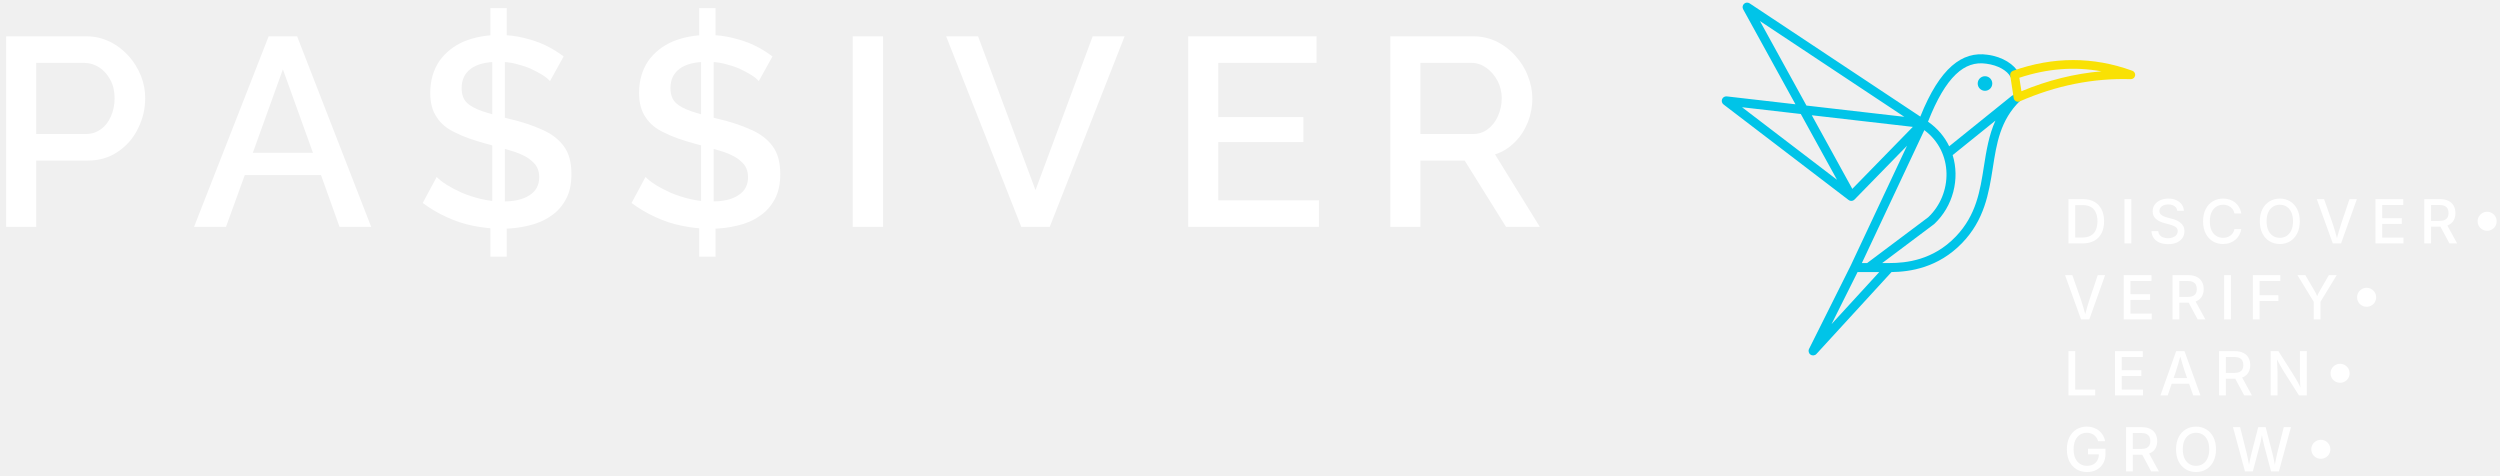
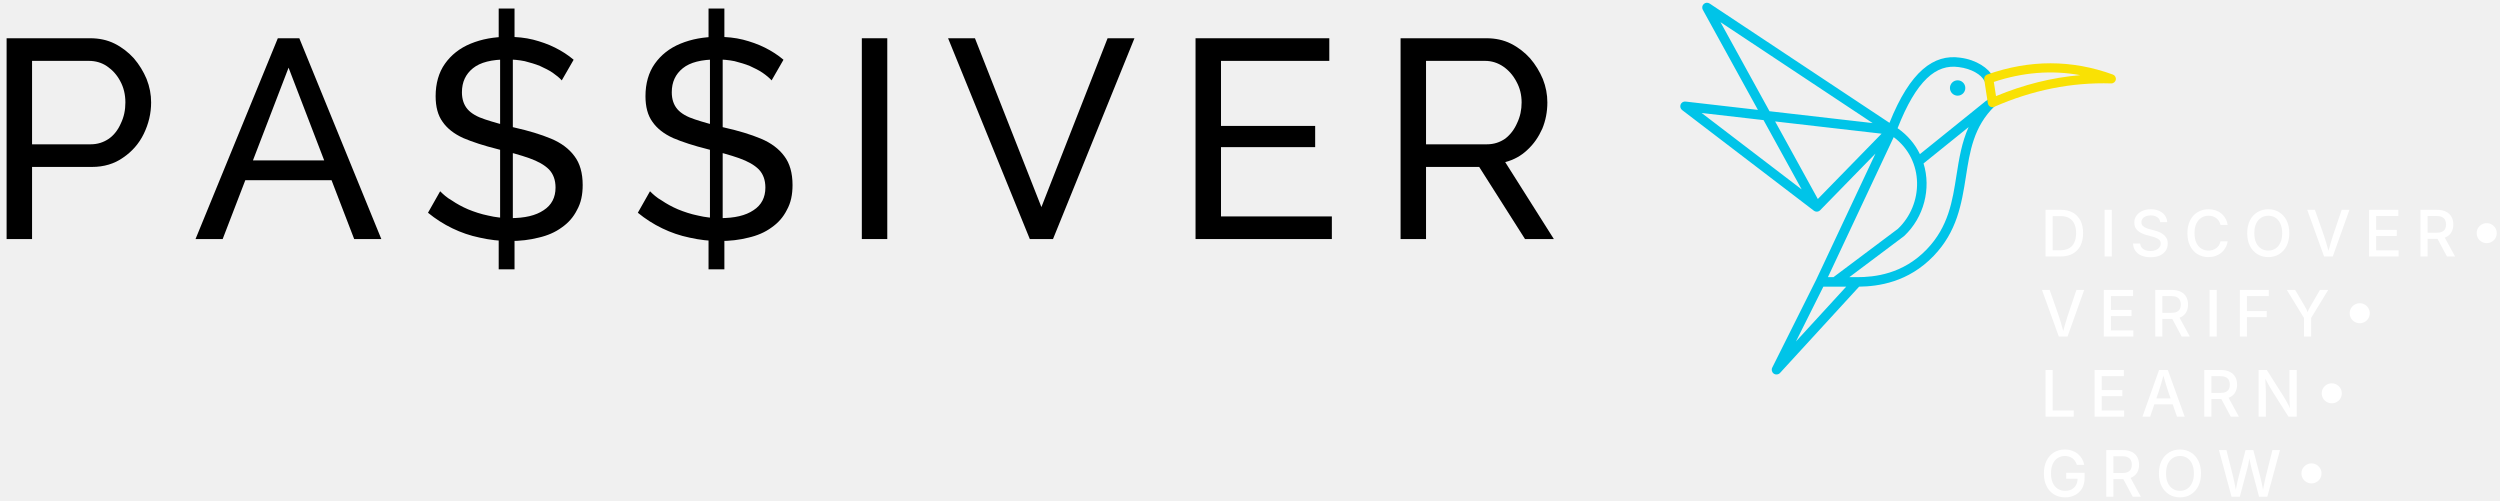
- <svg xmlns="http://www.w3.org/2000/svg" xmlns:ns1="https://www.affinity.studio/" width="100%" height="100%" viewBox="0 0 3947 750" version="1.1" xml:space="preserve" style="fill-rule:evenodd;clip-rule:evenodd;stroke-linejoin:round;stroke-miterlimit:2;">
-   <g transform="matrix(1,0,0,1,-4906,0)">
-     <g id="PA--IVER-BIRD" ns1:id="PA$$IVER-BIRD" transform="matrix(10.67679,0,0,2.352298,-1121.202,51.80888)">
+ <svg xmlns="http://www.w3.org/2000/svg" xmlns:ns1="https://www.affinity.studio/" width="100%" height="100%" viewBox="0 0 3746 750" version="1.1" xml:space="preserve" style="fill-rule:evenodd;clip-rule:evenodd;stroke-linejoin:round;stroke-miterlimit:2;">
+   <g transform="matrix(1,0,0,1,-5106.6,0)">
+     <g id="PA--IVER-BIRD" ns1:id="PA$$IVER-BIRD" transform="matrix(10.13402,0,0,2.352298,-614.2028,51.80888)">
      <rect x="564.514" y="-22.025" width="369.587" height="318.554" style="fill:none;" />
-       <g transform="matrix(0.312215,0,0,1,642.2371,-1.177163)">
+       <g transform="matrix(0.328937,0,0,1,626.6052,-1.177163)">
        <g transform="matrix(2.225105,0,0,3.658358,-725.032,40.75712)">
          <g transform="matrix(0.369587,0,0,0.318554,541.494,-141.6818)">
            <path d="M257,435.8C259.318,435.8 261.2,437.682 261.2,440C261.2,442.318 259.318,444.2 257,444.2C254.682,444.2 252.8,442.318 252.8,440C252.8,437.682 254.682,435.8 257,435.8ZM179.674,544.837L212.089,475.85L181.86,506.816C181.276,507.414 180.454,507.685 179.65,507.576C179.206,507.516 178.783,507.342 178.422,507.066L106.422,452.066C105.492,451.356 105.151,450.112 105.589,449.027C106.026,447.942 107.135,447.283 108.297,447.417L147.839,451.966L117.722,397.254C117.145,396.205 117.358,394.898 118.239,394.087C119.119,393.276 120.44,393.172 121.437,393.833L219.749,459.05C231.12,430.686 244.009,421.386 258.345,423.423C267.398,424.561 274.061,429.309 276.326,433.837C276.967,435.121 276.446,436.684 275.163,437.326C273.879,437.967 272.316,437.446 271.674,436.163C269.94,432.694 264.615,429.447 257.678,428.58L257.632,428.574C251.399,427.683 245.629,429.519 240.175,434.751C234.529,440.167 229.267,449.019 224.181,461.979C229.738,465.844 233.774,470.748 236.384,476.157L272.368,447.143C272.588,446.965 272.829,446.829 273.08,446.734C273.281,446.533 273.484,446.333 273.691,446.133C274.721,445.134 276.369,445.16 277.367,446.191C278.366,447.221 278.34,448.868 277.309,449.867C265.643,461.173 263.671,474.758 261.506,488.559C259.178,503.398 256.676,518.483 243.875,531.802C230.021,546.215 213.69,548.451 203.151,548.592L159.917,595.757C159.04,596.713 157.594,596.877 156.526,596.142C155.458,595.407 155.095,593.997 155.674,592.837L179.646,544.894L179.674,544.837ZM202,543.4C211.527,543.4 227.054,541.798 240.125,528.198C252.074,515.767 254.197,501.602 256.369,487.753C257.792,478.68 259.241,469.736 263.004,461.373L238.632,481.024C238.547,481.092 238.459,481.155 238.369,481.211C242.615,494.952 238.64,510.714 227.778,520.897C227.709,520.962 227.636,521.023 227.56,521.08L197.8,543.4L202,543.4ZM180.588,500.676L215.437,464.977L157.252,458.283L180.588,500.676ZM183.607,548.6L168.628,578.558L196.09,548.6L183.607,548.6ZM210.537,459.179L127.38,404.016L154.176,452.695L210.537,459.179ZM150.915,457.554L117.076,453.661L171.771,495.442L150.915,457.554ZM189.133,543.4L224.329,517.002C238.406,503.685 239.015,479.458 222.06,466.859L186.094,543.4L189.133,543.4Z" style="fill:rgb(0,196,232);" />
          </g>
          <g transform="matrix(0.369587,0,0,0.318554,541.494,-27.63954)">
            <path d="M273.168,74.643C296.405,66.441 319.301,66.449 341.854,74.651C343.008,75.07 343.687,76.265 343.455,77.471C343.224,78.677 342.151,79.536 340.924,79.499C319.289,78.843 297.982,83.112 277.002,92.29C276.291,92.602 275.475,92.565 274.795,92.191C274.115,91.816 273.647,91.147 273.529,90.38L271.529,77.38C271.346,76.192 272.035,75.043 273.168,74.643ZM276.789,78.687L277.982,86.437C293.17,80.128 308.524,76.308 324.048,74.973C308.464,72.154 292.711,73.394 276.789,78.687Z" style="fill:rgb(249,225,4);" />
          </g>
        </g>
        <g transform="matrix(1.89793,0,0,2.689566,279.2228,-280.0744)">
          <g transform="matrix(15.17388,0,0,15.17388,236.6629,157.1243)">
            <path d="M0.317,-0L0.137,-0L0.137,-0.097L0.311,-0.097C0.366,-0.097 0.412,-0.108 0.448,-0.128C0.485,-0.149 0.512,-0.179 0.53,-0.219C0.548,-0.259 0.558,-0.307 0.558,-0.365C0.558,-0.422 0.548,-0.47 0.53,-0.509C0.512,-0.549 0.485,-0.579 0.45,-0.599C0.414,-0.62 0.37,-0.63 0.317,-0.63L0.133,-0.63L0.133,-0.728L0.324,-0.728C0.396,-0.728 0.457,-0.713 0.508,-0.684C0.559,-0.655 0.598,-0.613 0.626,-0.559C0.653,-0.505 0.667,-0.44 0.667,-0.365C0.667,-0.289 0.653,-0.224 0.626,-0.169C0.598,-0.115 0.558,-0.073 0.506,-0.044C0.454,-0.015 0.391,-0 0.317,-0ZM0.192,-0.728L0.192,-0L0.081,-0L0.081,-0.728L0.192,-0.728Z" style="fill:white;fill-rule:nonzero;" />
          </g>
          <g transform="matrix(15.17388,0,0,15.17388,250.6484,157.1243)">
            <rect x="0.081" y="-0.728" width="0.112" height="0.728" style="fill:white;fill-rule:nonzero;" />
          </g>
          <g transform="matrix(15.17388,0,0,15.17388,257.8174,157.1243)">
            <path d="M0.325,0.012C0.27,0.012 0.223,0.003 0.183,-0.014C0.143,-0.031 0.112,-0.056 0.089,-0.088C0.067,-0.12 0.054,-0.158 0.052,-0.202L0.163,-0.202C0.166,-0.176 0.174,-0.154 0.189,-0.137C0.204,-0.119 0.223,-0.106 0.247,-0.098C0.271,-0.089 0.296,-0.085 0.324,-0.085C0.355,-0.085 0.382,-0.09 0.406,-0.1C0.431,-0.11 0.45,-0.123 0.463,-0.141C0.477,-0.159 0.484,-0.179 0.484,-0.202C0.484,-0.224 0.478,-0.241 0.466,-0.255C0.454,-0.268 0.438,-0.279 0.417,-0.288C0.396,-0.297 0.373,-0.305 0.346,-0.312L0.261,-0.335C0.202,-0.351 0.155,-0.375 0.122,-0.406C0.088,-0.438 0.072,-0.478 0.072,-0.528C0.072,-0.57 0.083,-0.607 0.106,-0.638C0.128,-0.669 0.159,-0.694 0.198,-0.711C0.237,-0.729 0.281,-0.737 0.33,-0.737C0.379,-0.737 0.423,-0.729 0.461,-0.711C0.499,-0.694 0.529,-0.67 0.55,-0.64C0.572,-0.609 0.584,-0.575 0.585,-0.536L0.476,-0.536C0.472,-0.569 0.457,-0.595 0.43,-0.613C0.403,-0.632 0.368,-0.641 0.327,-0.641C0.298,-0.641 0.272,-0.636 0.251,-0.627C0.229,-0.618 0.212,-0.605 0.201,-0.589C0.189,-0.573 0.183,-0.555 0.183,-0.534C0.183,-0.511 0.19,-0.493 0.204,-0.478C0.218,-0.464 0.235,-0.453 0.256,-0.445C0.276,-0.436 0.296,-0.43 0.314,-0.425L0.385,-0.406C0.408,-0.4 0.432,-0.393 0.456,-0.383C0.481,-0.373 0.503,-0.36 0.524,-0.344C0.545,-0.328 0.562,-0.309 0.575,-0.285C0.588,-0.262 0.594,-0.234 0.594,-0.201C0.594,-0.16 0.584,-0.123 0.563,-0.091C0.541,-0.059 0.511,-0.034 0.471,-0.015C0.43,0.003 0.382,0.012 0.325,0.012Z" style="fill:white;fill-rule:nonzero;" />
          </g>
          <g transform="matrix(15.17388,0,0,15.17388,270.6545,157.1243)">
            <path d="M0.383,0.01C0.32,0.01 0.264,-0.005 0.214,-0.035C0.165,-0.065 0.126,-0.108 0.098,-0.163C0.069,-0.219 0.055,-0.286 0.055,-0.363C0.055,-0.441 0.069,-0.508 0.098,-0.564C0.126,-0.62 0.165,-0.662 0.215,-0.692C0.264,-0.722 0.32,-0.737 0.383,-0.737C0.421,-0.737 0.457,-0.732 0.491,-0.721C0.525,-0.71 0.555,-0.694 0.581,-0.673C0.608,-0.651 0.63,-0.626 0.647,-0.595C0.665,-0.565 0.677,-0.531 0.683,-0.492L0.571,-0.492C0.566,-0.515 0.558,-0.536 0.547,-0.554C0.535,-0.571 0.521,-0.586 0.504,-0.599C0.488,-0.611 0.469,-0.62 0.449,-0.627C0.428,-0.633 0.407,-0.636 0.384,-0.636C0.342,-0.636 0.305,-0.625 0.272,-0.604C0.239,-0.583 0.213,-0.552 0.194,-0.512C0.175,-0.471 0.166,-0.422 0.166,-0.363C0.166,-0.305 0.175,-0.255 0.194,-0.215C0.213,-0.174 0.239,-0.143 0.272,-0.123C0.305,-0.102 0.342,-0.092 0.384,-0.092C0.406,-0.092 0.428,-0.095 0.448,-0.101C0.469,-0.108 0.488,-0.117 0.504,-0.129C0.521,-0.141 0.535,-0.156 0.547,-0.174C0.558,-0.192 0.566,-0.212 0.571,-0.236L0.683,-0.236C0.678,-0.2 0.666,-0.167 0.649,-0.137C0.632,-0.107 0.611,-0.081 0.584,-0.059C0.558,-0.037 0.528,-0.02 0.494,-0.008C0.46,0.004 0.423,0.01 0.383,0.01Z" style="fill:white;fill-rule:nonzero;" />
          </g>
          <g transform="matrix(15.17388,0,0,15.17388,284.8177,157.1243)">
            <path d="M0.384,0.01C0.321,0.01 0.265,-0.005 0.215,-0.035C0.166,-0.065 0.126,-0.108 0.098,-0.163C0.069,-0.219 0.055,-0.286 0.055,-0.363C0.055,-0.441 0.069,-0.508 0.098,-0.564C0.126,-0.62 0.166,-0.662 0.215,-0.692C0.265,-0.722 0.321,-0.737 0.384,-0.737C0.447,-0.737 0.503,-0.722 0.552,-0.692C0.601,-0.662 0.64,-0.62 0.669,-0.564C0.697,-0.508 0.712,-0.441 0.712,-0.363C0.712,-0.286 0.697,-0.219 0.669,-0.163C0.64,-0.108 0.601,-0.065 0.552,-0.035C0.503,-0.005 0.447,0.01 0.384,0.01ZM0.384,-0.092C0.425,-0.092 0.462,-0.102 0.495,-0.123C0.528,-0.144 0.553,-0.174 0.572,-0.215C0.591,-0.255 0.601,-0.305 0.601,-0.363C0.601,-0.422 0.591,-0.472 0.572,-0.513C0.553,-0.553 0.528,-0.584 0.495,-0.605C0.462,-0.626 0.425,-0.636 0.384,-0.636C0.342,-0.636 0.305,-0.625 0.272,-0.604C0.239,-0.584 0.213,-0.553 0.194,-0.512C0.175,-0.472 0.166,-0.422 0.166,-0.363C0.166,-0.305 0.175,-0.255 0.194,-0.215C0.213,-0.175 0.239,-0.144 0.272,-0.123C0.305,-0.102 0.342,-0.092 0.384,-0.092Z" style="fill:white;fill-rule:nonzero;" />
          </g>
          <g transform="matrix(15.17388,0,0,15.17388,299.4848,157.1243)">
            <path d="M0.288,-0L0.025,-0.728L0.145,-0.728L0.287,-0.323C0.297,-0.291 0.309,-0.253 0.323,-0.208C0.336,-0.163 0.351,-0.109 0.368,-0.048L0.346,-0.048C0.363,-0.111 0.378,-0.164 0.391,-0.209C0.404,-0.254 0.416,-0.291 0.426,-0.323L0.563,-0.728L0.684,-0.728L0.424,-0L0.288,-0Z" style="fill:white;fill-rule:nonzero;" />
          </g>
          <g transform="matrix(15.17388,0,0,15.17388,313.2777,157.1243)">
            <path d="M0.081,-0L0.081,-0.728L0.538,-0.728L0.538,-0.632L0.192,-0.632L0.192,-0.415L0.514,-0.415L0.514,-0.32L0.192,-0.32L0.192,-0.096L0.542,-0.096L0.542,-0L0.081,-0Z" style="fill:white;fill-rule:nonzero;" />
          </g>
          <g transform="matrix(15.17388,0,0,15.17388,325.4627,157.1243)">
            <path d="M0.081,-0L0.081,-0.728L0.341,-0.728C0.397,-0.728 0.444,-0.718 0.481,-0.698C0.519,-0.679 0.547,-0.652 0.565,-0.618C0.584,-0.583 0.593,-0.544 0.593,-0.499C0.593,-0.454 0.584,-0.415 0.565,-0.381C0.546,-0.347 0.518,-0.321 0.481,-0.303C0.444,-0.284 0.397,-0.275 0.34,-0.275L0.144,-0.275L0.144,-0.37L0.329,-0.37C0.365,-0.37 0.394,-0.375 0.416,-0.385C0.438,-0.396 0.454,-0.41 0.465,-0.43C0.475,-0.449 0.48,-0.472 0.48,-0.499C0.48,-0.526 0.475,-0.55 0.465,-0.57C0.454,-0.59 0.438,-0.605 0.416,-0.616C0.394,-0.627 0.365,-0.632 0.329,-0.632L0.192,-0.632L0.192,-0L0.081,-0ZM0.494,-0L0.318,-0.329L0.441,-0.329L0.621,-0L0.494,-0Z" style="fill:white;fill-rule:nonzero;" />
          </g>
          <g transform="matrix(15.17388,0,0,15.17388,338.3294,157.1243)">
            <path d="M0.266,-0.208C0.238,-0.208 0.212,-0.215 0.188,-0.229C0.164,-0.243 0.145,-0.261 0.131,-0.285C0.117,-0.309 0.11,-0.335 0.11,-0.364C0.11,-0.393 0.117,-0.419 0.131,-0.443C0.145,-0.466 0.164,-0.485 0.188,-0.499C0.212,-0.513 0.238,-0.52 0.266,-0.52C0.295,-0.52 0.322,-0.513 0.345,-0.499C0.369,-0.485 0.388,-0.466 0.402,-0.443C0.416,-0.419 0.423,-0.393 0.423,-0.364C0.423,-0.335 0.416,-0.309 0.402,-0.285C0.388,-0.261 0.369,-0.243 0.345,-0.229C0.322,-0.215 0.295,-0.208 0.266,-0.208Z" style="fill:white;fill-rule:nonzero;" />
          </g>
          <g transform="matrix(15.17388,0,0,15.17388,338.3294,157.1243)">
                    </g>
          <g transform="matrix(15.17388,0,0,15.17388,349.4549,157.1243)">
                    </g>
          <g transform="matrix(15.17388,0,0,15.17388,356.5351,157.1243)">
                    </g>
          <g transform="matrix(15.17388,0,0,15.17388,236.6629,176.0916)">
            <path d="M0.288,-0L0.025,-0.728L0.145,-0.728L0.287,-0.323C0.297,-0.291 0.309,-0.253 0.323,-0.208C0.336,-0.163 0.351,-0.109 0.368,-0.048L0.346,-0.048C0.363,-0.111 0.378,-0.164 0.391,-0.209C0.404,-0.254 0.416,-0.291 0.426,-0.323L0.563,-0.728L0.684,-0.728L0.424,-0L0.288,-0Z" style="fill:white;fill-rule:nonzero;" />
          </g>
          <g transform="matrix(15.17388,0,0,15.17388,250.4557,176.0916)">
            <path d="M0.081,-0L0.081,-0.728L0.538,-0.728L0.538,-0.632L0.192,-0.632L0.192,-0.415L0.514,-0.415L0.514,-0.32L0.192,-0.32L0.192,-0.096L0.542,-0.096L0.542,-0L0.081,-0Z" style="fill:white;fill-rule:nonzero;" />
          </g>
          <g transform="matrix(15.17388,0,0,15.17388,262.6408,176.0916)">
            <path d="M0.081,-0L0.081,-0.728L0.341,-0.728C0.397,-0.728 0.444,-0.718 0.481,-0.698C0.519,-0.679 0.547,-0.652 0.565,-0.618C0.584,-0.583 0.593,-0.544 0.593,-0.499C0.593,-0.454 0.584,-0.415 0.565,-0.381C0.546,-0.347 0.518,-0.321 0.481,-0.303C0.444,-0.284 0.397,-0.275 0.34,-0.275L0.144,-0.275L0.144,-0.37L0.329,-0.37C0.365,-0.37 0.394,-0.375 0.416,-0.385C0.438,-0.396 0.454,-0.41 0.465,-0.43C0.475,-0.449 0.48,-0.472 0.48,-0.499C0.48,-0.526 0.475,-0.55 0.465,-0.57C0.454,-0.59 0.438,-0.605 0.416,-0.616C0.394,-0.627 0.365,-0.632 0.329,-0.632L0.192,-0.632L0.192,-0L0.081,-0ZM0.494,-0L0.318,-0.329L0.441,-0.329L0.621,-0L0.494,-0Z" style="fill:white;fill-rule:nonzero;" />
          </g>
          <g transform="matrix(15.17388,0,0,15.17388,275.5074,176.0916)">
            <rect x="0.081" y="-0.728" width="0.112" height="0.728" style="fill:white;fill-rule:nonzero;" />
          </g>
          <g transform="matrix(15.17388,0,0,15.17388,282.6765,176.0916)">
            <path d="M0.081,-0L0.081,-0.728L0.533,-0.728L0.533,-0.632L0.192,-0.632L0.192,-0.398L0.501,-0.398L0.501,-0.303L0.192,-0.303L0.192,-0L0.081,-0Z" style="fill:white;fill-rule:nonzero;" />
          </g>
          <g transform="matrix(15.17388,0,0,15.17388,294.6541,176.0916)">
            <path d="M0.293,-0L0.293,-0.29L0.025,-0.728L0.155,-0.728L0.292,-0.495C0.307,-0.47 0.32,-0.446 0.332,-0.423C0.343,-0.399 0.355,-0.37 0.368,-0.335L0.332,-0.335C0.344,-0.371 0.356,-0.4 0.368,-0.424C0.38,-0.447 0.392,-0.471 0.407,-0.495L0.542,-0.728L0.671,-0.728L0.404,-0.29L0.404,-0L0.293,-0Z" style="fill:white;fill-rule:nonzero;" />
          </g>
          <g transform="matrix(15.17388,0,0,15.17388,308.2543,176.0916)">
            <path d="M0.266,-0.208C0.238,-0.208 0.212,-0.215 0.188,-0.229C0.164,-0.243 0.145,-0.261 0.131,-0.285C0.117,-0.309 0.11,-0.335 0.11,-0.364C0.11,-0.393 0.117,-0.419 0.131,-0.443C0.145,-0.466 0.164,-0.485 0.188,-0.499C0.212,-0.513 0.238,-0.52 0.266,-0.52C0.295,-0.52 0.322,-0.513 0.345,-0.499C0.369,-0.485 0.388,-0.466 0.402,-0.443C0.416,-0.419 0.423,-0.393 0.423,-0.364C0.423,-0.335 0.416,-0.309 0.402,-0.285C0.388,-0.261 0.369,-0.243 0.345,-0.229C0.322,-0.215 0.295,-0.208 0.266,-0.208Z" style="fill:white;fill-rule:nonzero;" />
          </g>
          <g transform="matrix(15.17388,0,0,15.17388,308.2543,176.0916)">
                    </g>
          <g transform="matrix(15.17388,0,0,15.17388,319.3798,176.0916)">
                    </g>
          <g transform="matrix(15.17388,0,0,15.17388,326.46,176.0916)">
                    </g>
          <g transform="matrix(15.17388,0,0,15.17388,236.6629,195.059)">
            <path d="M0.081,-0L0.081,-0.728L0.192,-0.728L0.192,-0.096L0.521,-0.096L0.521,-0L0.081,-0Z" style="fill:white;fill-rule:nonzero;" />
          </g>
          <g transform="matrix(15.17388,0,0,15.17388,248.2774,195.059)">
            <path d="M0.081,-0L0.081,-0.728L0.538,-0.728L0.538,-0.632L0.192,-0.632L0.192,-0.415L0.514,-0.415L0.514,-0.32L0.192,-0.32L0.192,-0.096L0.542,-0.096L0.542,-0L0.081,-0Z" style="fill:white;fill-rule:nonzero;" />
          </g>
          <g transform="matrix(15.17388,0,0,15.17388,260.4625,195.059)">
            <path d="M0.025,-0L0.284,-0.728L0.421,-0.728L0.684,-0L0.564,-0L0.422,-0.405C0.411,-0.438 0.399,-0.476 0.386,-0.521C0.373,-0.566 0.357,-0.619 0.34,-0.681L0.363,-0.681C0.346,-0.618 0.331,-0.564 0.318,-0.519C0.305,-0.474 0.293,-0.436 0.283,-0.405L0.145,-0L0.025,-0ZM0.165,-0.192L0.165,-0.285L0.544,-0.285L0.544,-0.192L0.165,-0.192Z" style="fill:white;fill-rule:nonzero;" />
          </g>
          <g transform="matrix(15.17388,0,0,15.17388,274.2553,195.059)">
            <path d="M0.081,-0L0.081,-0.728L0.341,-0.728C0.397,-0.728 0.444,-0.718 0.481,-0.698C0.519,-0.679 0.547,-0.652 0.565,-0.618C0.584,-0.583 0.593,-0.544 0.593,-0.499C0.593,-0.454 0.584,-0.415 0.565,-0.381C0.546,-0.347 0.518,-0.321 0.481,-0.303C0.444,-0.284 0.397,-0.275 0.34,-0.275L0.144,-0.275L0.144,-0.37L0.329,-0.37C0.365,-0.37 0.394,-0.375 0.416,-0.385C0.438,-0.396 0.454,-0.41 0.465,-0.43C0.475,-0.449 0.48,-0.472 0.48,-0.499C0.48,-0.526 0.475,-0.55 0.465,-0.57C0.454,-0.59 0.438,-0.605 0.416,-0.616C0.394,-0.627 0.365,-0.632 0.329,-0.632L0.192,-0.632L0.192,-0L0.081,-0ZM0.494,-0L0.318,-0.329L0.441,-0.329L0.621,-0L0.494,-0Z" style="fill:white;fill-rule:nonzero;" />
          </g>
          <g transform="matrix(15.17388,0,0,15.17388,287.122,195.059)">
            <path d="M0.081,-0L0.081,-0.728L0.209,-0.728L0.483,-0.295C0.492,-0.28 0.502,-0.263 0.513,-0.243C0.525,-0.223 0.537,-0.201 0.55,-0.176C0.562,-0.151 0.575,-0.124 0.587,-0.095L0.574,-0.095C0.571,-0.122 0.569,-0.15 0.567,-0.177C0.566,-0.204 0.565,-0.23 0.564,-0.253C0.563,-0.277 0.563,-0.297 0.563,-0.314L0.563,-0.728L0.676,-0.728L0.676,-0L0.547,-0L0.301,-0.387C0.288,-0.409 0.275,-0.43 0.263,-0.451C0.25,-0.473 0.237,-0.497 0.221,-0.525C0.206,-0.554 0.188,-0.588 0.166,-0.628L0.184,-0.628C0.185,-0.593 0.187,-0.559 0.188,-0.528C0.19,-0.497 0.191,-0.469 0.192,-0.445C0.193,-0.421 0.194,-0.402 0.194,-0.388L0.194,-0L0.081,-0Z" style="fill:white;fill-rule:nonzero;" />
          </g>
          <g transform="matrix(15.17388,0,0,15.17388,301.6335,195.059)">
            <path d="M0.266,-0.208C0.238,-0.208 0.212,-0.215 0.188,-0.229C0.164,-0.243 0.145,-0.261 0.131,-0.285C0.117,-0.309 0.11,-0.335 0.11,-0.364C0.11,-0.393 0.117,-0.419 0.131,-0.443C0.145,-0.466 0.164,-0.485 0.188,-0.499C0.212,-0.513 0.238,-0.52 0.266,-0.52C0.295,-0.52 0.322,-0.513 0.345,-0.499C0.369,-0.485 0.388,-0.466 0.402,-0.443C0.416,-0.419 0.423,-0.393 0.423,-0.364C0.423,-0.335 0.416,-0.309 0.402,-0.285C0.388,-0.261 0.369,-0.243 0.345,-0.229C0.322,-0.215 0.295,-0.208 0.266,-0.208Z" style="fill:white;fill-rule:nonzero;" />
          </g>
          <g transform="matrix(15.17388,0,0,15.17388,301.6335,195.059)">
                    </g>
          <g transform="matrix(15.17388,0,0,15.17388,312.759,195.059)">
                    </g>
          <g transform="matrix(15.17388,0,0,15.17388,319.8392,195.059)">
                    </g>
          <g transform="matrix(15.17388,0,0,15.17388,236.6629,214.0263)">
            <path d="M0.386,0.01C0.32,0.01 0.263,-0.005 0.213,-0.036C0.163,-0.066 0.125,-0.109 0.097,-0.165C0.069,-0.22 0.055,-0.287 0.055,-0.363C0.055,-0.441 0.069,-0.508 0.097,-0.563C0.125,-0.619 0.164,-0.662 0.213,-0.692C0.263,-0.722 0.318,-0.737 0.381,-0.737C0.42,-0.737 0.457,-0.732 0.491,-0.72C0.525,-0.708 0.556,-0.692 0.582,-0.671C0.609,-0.649 0.631,-0.624 0.649,-0.594C0.666,-0.565 0.678,-0.533 0.684,-0.497L0.569,-0.497C0.563,-0.519 0.554,-0.538 0.542,-0.555C0.531,-0.572 0.517,-0.586 0.502,-0.599C0.486,-0.611 0.468,-0.62 0.448,-0.626C0.428,-0.633 0.406,-0.636 0.382,-0.636C0.341,-0.636 0.305,-0.625 0.272,-0.605C0.239,-0.584 0.213,-0.553 0.194,-0.513C0.175,-0.472 0.166,-0.422 0.166,-0.364C0.166,-0.305 0.175,-0.256 0.194,-0.215C0.213,-0.175 0.239,-0.144 0.273,-0.123C0.306,-0.102 0.344,-0.092 0.387,-0.092C0.426,-0.092 0.46,-0.1 0.489,-0.115C0.518,-0.131 0.541,-0.154 0.557,-0.183C0.573,-0.212 0.581,-0.247 0.581,-0.286L0.61,-0.281L0.403,-0.281L0.403,-0.373L0.69,-0.373L0.69,-0.29C0.69,-0.228 0.677,-0.175 0.651,-0.13C0.624,-0.086 0.589,-0.051 0.543,-0.027C0.497,-0.002 0.445,0.01 0.386,0.01Z" style="fill:white;fill-rule:nonzero;" />
          </g>
          <g transform="matrix(15.17388,0,0,15.17388,251.041,214.0263)">
            <path d="M0.081,-0L0.081,-0.728L0.341,-0.728C0.397,-0.728 0.444,-0.718 0.481,-0.698C0.519,-0.679 0.547,-0.652 0.565,-0.618C0.584,-0.583 0.593,-0.544 0.593,-0.499C0.593,-0.454 0.584,-0.415 0.565,-0.381C0.546,-0.347 0.518,-0.321 0.481,-0.303C0.444,-0.284 0.397,-0.275 0.34,-0.275L0.144,-0.275L0.144,-0.37L0.329,-0.37C0.365,-0.37 0.394,-0.375 0.416,-0.385C0.438,-0.396 0.454,-0.41 0.465,-0.43C0.475,-0.449 0.48,-0.472 0.48,-0.499C0.48,-0.526 0.475,-0.55 0.465,-0.57C0.454,-0.59 0.438,-0.605 0.416,-0.616C0.394,-0.627 0.365,-0.632 0.329,-0.632L0.192,-0.632L0.192,-0L0.081,-0ZM0.494,-0L0.318,-0.329L0.441,-0.329L0.621,-0L0.494,-0Z" style="fill:white;fill-rule:nonzero;" />
          </g>
          <g transform="matrix(15.17388,0,0,15.17388,263.9077,214.0263)">
            <path d="M0.384,0.01C0.321,0.01 0.265,-0.005 0.215,-0.035C0.166,-0.065 0.126,-0.108 0.098,-0.163C0.069,-0.219 0.055,-0.286 0.055,-0.363C0.055,-0.441 0.069,-0.508 0.098,-0.564C0.126,-0.62 0.166,-0.662 0.215,-0.692C0.265,-0.722 0.321,-0.737 0.384,-0.737C0.447,-0.737 0.503,-0.722 0.552,-0.692C0.601,-0.662 0.64,-0.62 0.669,-0.564C0.697,-0.508 0.712,-0.441 0.712,-0.363C0.712,-0.286 0.697,-0.219 0.669,-0.163C0.64,-0.108 0.601,-0.065 0.552,-0.035C0.503,-0.005 0.447,0.01 0.384,0.01ZM0.384,-0.092C0.425,-0.092 0.462,-0.102 0.495,-0.123C0.528,-0.144 0.553,-0.174 0.572,-0.215C0.591,-0.255 0.601,-0.305 0.601,-0.363C0.601,-0.422 0.591,-0.472 0.572,-0.513C0.553,-0.553 0.528,-0.584 0.495,-0.605C0.462,-0.626 0.425,-0.636 0.384,-0.636C0.342,-0.636 0.305,-0.625 0.272,-0.604C0.239,-0.584 0.213,-0.553 0.194,-0.512C0.175,-0.472 0.166,-0.422 0.166,-0.363C0.166,-0.305 0.175,-0.255 0.194,-0.215C0.213,-0.175 0.239,-0.144 0.272,-0.123C0.305,-0.102 0.342,-0.092 0.384,-0.092Z" style="fill:white;fill-rule:nonzero;" />
          </g>
          <g transform="matrix(15.17388,0,0,15.17388,278.5748,214.0263)">
            <path d="M0.222,-0L0.025,-0.728L0.142,-0.728L0.247,-0.311C0.254,-0.285 0.26,-0.258 0.265,-0.23C0.271,-0.203 0.276,-0.175 0.282,-0.146C0.287,-0.118 0.292,-0.09 0.297,-0.062L0.28,-0.062C0.286,-0.09 0.291,-0.118 0.296,-0.146C0.302,-0.175 0.307,-0.203 0.313,-0.23C0.319,-0.258 0.326,-0.285 0.332,-0.311L0.44,-0.728L0.562,-0.728L0.67,-0.311C0.676,-0.285 0.683,-0.258 0.689,-0.23C0.695,-0.203 0.7,-0.175 0.706,-0.146C0.712,-0.118 0.717,-0.09 0.722,-0.062L0.705,-0.062C0.71,-0.09 0.715,-0.118 0.72,-0.146C0.726,-0.175 0.731,-0.203 0.737,-0.23C0.743,-0.258 0.749,-0.285 0.755,-0.311L0.86,-0.728L0.978,-0.728L0.78,-0L0.651,-0L0.536,-0.431C0.527,-0.465 0.519,-0.502 0.511,-0.541C0.504,-0.581 0.496,-0.625 0.488,-0.672L0.514,-0.672C0.506,-0.627 0.498,-0.585 0.491,-0.546C0.485,-0.507 0.476,-0.469 0.466,-0.431L0.351,-0L0.222,-0Z" style="fill:white;fill-rule:nonzero;" />
          </g>
          <g transform="matrix(15.17388,0,0,15.17388,296.8279,214.0263)">
            <path d="M0.266,-0.208C0.238,-0.208 0.212,-0.215 0.188,-0.229C0.164,-0.243 0.145,-0.261 0.131,-0.285C0.117,-0.309 0.11,-0.335 0.11,-0.364C0.11,-0.393 0.117,-0.419 0.131,-0.443C0.145,-0.466 0.164,-0.485 0.188,-0.499C0.212,-0.513 0.238,-0.52 0.266,-0.52C0.295,-0.52 0.322,-0.513 0.345,-0.499C0.369,-0.485 0.388,-0.466 0.402,-0.443C0.416,-0.419 0.423,-0.393 0.423,-0.364C0.423,-0.335 0.416,-0.309 0.402,-0.285C0.388,-0.261 0.369,-0.243 0.345,-0.229C0.322,-0.215 0.295,-0.208 0.266,-0.208Z" style="fill:white;fill-rule:nonzero;" />
          </g>
          <g transform="matrix(15.17388,0,0,15.17388,296.8279,214.0263)">
                    </g>
        </g>
      </g>
-       <g transform="matrix(0.413439,0,0,1.876549,-459.6317,1490.514)">
+       <g transform="matrix(0.435582,0,0,1.876549,-514.6751,1490.514)">
        <g transform="matrix(96,0,0,96,2471.663,-724.8757)">
-           <path d="M0.08,-0L0.08,-0.71L0.378,-0.71C0.41,-0.71 0.439,-0.703 0.466,-0.69C0.493,-0.677 0.516,-0.659 0.536,-0.637C0.556,-0.615 0.571,-0.59 0.582,-0.563C0.593,-0.536 0.598,-0.508 0.598,-0.479C0.598,-0.44 0.589,-0.402 0.571,-0.366C0.554,-0.331 0.529,-0.302 0.496,-0.28C0.464,-0.258 0.427,-0.247 0.384,-0.247L0.192,-0.247L0.192,-0L0.08,-0ZM0.192,-0.346L0.377,-0.346C0.398,-0.346 0.417,-0.352 0.433,-0.364C0.449,-0.375 0.461,-0.391 0.47,-0.411C0.479,-0.431 0.484,-0.454 0.484,-0.479C0.484,-0.505 0.479,-0.528 0.468,-0.548C0.457,-0.568 0.444,-0.583 0.427,-0.594C0.41,-0.605 0.391,-0.611 0.371,-0.611L0.192,-0.611L0.192,-0.346Z" style="fill:white;fill-rule:nonzero;" />
+           <path d="M0.085,-0L0.085,-0.71L0.381,-0.71C0.412,-0.71 0.441,-0.704 0.467,-0.691C0.493,-0.678 0.516,-0.66 0.535,-0.639C0.554,-0.617 0.569,-0.592 0.58,-0.566C0.591,-0.538 0.596,-0.511 0.596,-0.483C0.596,-0.444 0.587,-0.407 0.57,-0.372C0.553,-0.337 0.528,-0.309 0.497,-0.288C0.466,-0.266 0.429,-0.255 0.387,-0.255L0.175,-0.255L0.175,-0L0.085,-0ZM0.175,-0.335L0.382,-0.335C0.407,-0.335 0.428,-0.342 0.447,-0.355C0.465,-0.368 0.479,-0.386 0.489,-0.409C0.5,-0.432 0.505,-0.456 0.505,-0.483C0.505,-0.511 0.499,-0.536 0.487,-0.558C0.475,-0.581 0.459,-0.598 0.44,-0.611C0.421,-0.624 0.399,-0.63 0.376,-0.63L0.175,-0.63L0.175,-0.335Z" style="fill-rule:nonzero;" />
        </g>
-         <g transform="matrix(96,0,0,96,2545.871,-724.8757)">
-           <path d="M0.285,-0.71L0.391,-0.71L0.667,-0L0.549,-0L0.48,-0.193L0.196,-0.193L0.126,-0L0.007,-0L0.285,-0.71ZM0.45,-0.276L0.338,-0.587L0.226,-0.276L0.45,-0.276Z" style="fill:white;fill-rule:nonzero;" />
+         <g transform="matrix(96,0,0,96,2542.991,-724.8757)">
+           <path d="M0.301,-0.71L0.377,-0.71L0.667,-0L0.571,-0L0.491,-0.208L0.186,-0.208L0.106,-0L0.01,-0L0.301,-0.71ZM0.465,-0.278L0.339,-0.606L0.213,-0.278L0.465,-0.278Z" style="fill-rule:nonzero;" />
        </g>
-         <g transform="matrix(96,0,0,96,2625.071,-724.8757)">
-           <path d="M0.286,-0.052L0.347,-0.051L0.347,0.111L0.286,0.111L0.286,-0.052ZM0.293,-0.065L0.293,-0.644L0.34,-0.652L0.34,-0.063L0.293,-0.065ZM0.286,-0.815L0.347,-0.815L0.347,-0.661L0.286,-0.653L0.286,-0.815ZM0.508,-0.543C0.502,-0.55 0.493,-0.558 0.48,-0.566C0.467,-0.574 0.452,-0.582 0.435,-0.59C0.418,-0.597 0.399,-0.603 0.379,-0.608C0.359,-0.613 0.338,-0.615 0.317,-0.615C0.27,-0.615 0.235,-0.606 0.213,-0.589C0.19,-0.572 0.179,-0.548 0.179,-0.517C0.179,-0.494 0.185,-0.476 0.198,-0.463C0.211,-0.45 0.23,-0.44 0.256,-0.431C0.282,-0.422 0.315,-0.413 0.354,-0.403C0.402,-0.392 0.444,-0.378 0.479,-0.362C0.514,-0.347 0.541,-0.326 0.56,-0.3C0.579,-0.274 0.588,-0.24 0.588,-0.197C0.588,-0.161 0.582,-0.13 0.568,-0.104C0.554,-0.078 0.536,-0.057 0.512,-0.041C0.488,-0.024 0.46,-0.012 0.429,-0.005C0.397,0.003 0.364,0.007 0.328,0.007C0.292,0.007 0.257,0.003 0.222,-0.004C0.187,-0.011 0.154,-0.022 0.122,-0.037C0.091,-0.051 0.061,-0.069 0.034,-0.089L0.086,-0.186C0.095,-0.177 0.107,-0.167 0.123,-0.157C0.139,-0.147 0.158,-0.137 0.18,-0.127C0.202,-0.118 0.225,-0.11 0.251,-0.104C0.277,-0.098 0.303,-0.094 0.33,-0.095C0.374,-0.094 0.408,-0.102 0.432,-0.118C0.456,-0.133 0.468,-0.156 0.468,-0.185C0.468,-0.209 0.46,-0.228 0.444,-0.242C0.429,-0.257 0.407,-0.269 0.378,-0.279C0.348,-0.289 0.313,-0.299 0.273,-0.309C0.226,-0.322 0.187,-0.335 0.156,-0.351C0.125,-0.365 0.101,-0.385 0.086,-0.409C0.07,-0.432 0.062,-0.462 0.062,-0.499C0.062,-0.546 0.074,-0.585 0.096,-0.618C0.119,-0.65 0.149,-0.674 0.188,-0.691C0.228,-0.707 0.271,-0.715 0.319,-0.715C0.352,-0.715 0.383,-0.711 0.411,-0.704C0.44,-0.697 0.467,-0.688 0.492,-0.676C0.517,-0.664 0.539,-0.65 0.559,-0.635L0.508,-0.543Z" style="fill:white;fill-rule:nonzero;" />
+         <g transform="matrix(96,0,0,96,2619.503,-724.8757)">
+           <path d="M0.285,-0.039L0.341,-0.038L0.341,0.107L0.285,0.107L0.285,-0.039ZM0.29,-0.05L0.29,-0.659L0.335,-0.666L0.335,-0.048L0.29,-0.05ZM0.285,-0.815L0.341,-0.815L0.341,-0.672L0.285,-0.665L0.285,-0.815ZM0.508,-0.561C0.5,-0.57 0.489,-0.579 0.476,-0.588C0.463,-0.597 0.448,-0.604 0.431,-0.612C0.414,-0.619 0.396,-0.624 0.377,-0.629C0.357,-0.633 0.336,-0.635 0.315,-0.635C0.26,-0.635 0.22,-0.625 0.194,-0.604C0.168,-0.583 0.155,-0.555 0.155,-0.519C0.155,-0.494 0.162,-0.474 0.175,-0.459C0.188,-0.444 0.209,-0.432 0.237,-0.423C0.264,-0.414 0.299,-0.404 0.342,-0.394C0.391,-0.383 0.434,-0.37 0.47,-0.355C0.506,-0.34 0.534,-0.319 0.553,-0.293C0.572,-0.268 0.582,-0.234 0.582,-0.191C0.582,-0.157 0.576,-0.128 0.562,-0.103C0.549,-0.077 0.531,-0.057 0.508,-0.041C0.485,-0.024 0.457,-0.012 0.426,-0.005C0.395,0.003 0.361,0.007 0.324,0.007C0.288,0.007 0.253,0.003 0.218,-0.005C0.184,-0.012 0.152,-0.023 0.121,-0.038C0.09,-0.053 0.062,-0.071 0.035,-0.093L0.078,-0.169C0.089,-0.158 0.102,-0.146 0.12,-0.136C0.136,-0.125 0.156,-0.114 0.177,-0.105C0.199,-0.096 0.223,-0.088 0.248,-0.083C0.273,-0.077 0.299,-0.074 0.326,-0.074C0.377,-0.074 0.416,-0.083 0.444,-0.102C0.472,-0.12 0.486,-0.147 0.486,-0.182C0.486,-0.209 0.478,-0.23 0.463,-0.246C0.447,-0.262 0.424,-0.275 0.393,-0.286C0.362,-0.297 0.325,-0.307 0.281,-0.318C0.233,-0.33 0.193,-0.343 0.16,-0.357C0.127,-0.372 0.103,-0.391 0.087,-0.414C0.07,-0.437 0.062,-0.468 0.062,-0.505C0.062,-0.55 0.073,-0.589 0.095,-0.62C0.117,-0.651 0.147,-0.675 0.186,-0.691C0.225,-0.707 0.268,-0.715 0.317,-0.715C0.349,-0.715 0.379,-0.712 0.407,-0.705C0.434,-0.698 0.46,-0.689 0.484,-0.677C0.508,-0.665 0.53,-0.651 0.55,-0.634L0.508,-0.561Z" style="fill-rule:nonzero;" />
        </g>
-         <g transform="matrix(96,0,0,96,2699.759,-724.8757)">
-           <path d="M0.286,-0.052L0.347,-0.051L0.347,0.111L0.286,0.111L0.286,-0.052ZM0.293,-0.065L0.293,-0.644L0.34,-0.652L0.34,-0.063L0.293,-0.065ZM0.286,-0.815L0.347,-0.815L0.347,-0.661L0.286,-0.653L0.286,-0.815ZM0.508,-0.543C0.502,-0.55 0.493,-0.558 0.48,-0.566C0.467,-0.574 0.452,-0.582 0.435,-0.59C0.418,-0.597 0.399,-0.603 0.379,-0.608C0.359,-0.613 0.338,-0.615 0.317,-0.615C0.27,-0.615 0.235,-0.606 0.213,-0.589C0.19,-0.572 0.179,-0.548 0.179,-0.517C0.179,-0.494 0.185,-0.476 0.198,-0.463C0.211,-0.45 0.23,-0.44 0.256,-0.431C0.282,-0.422 0.315,-0.413 0.354,-0.403C0.402,-0.392 0.444,-0.378 0.479,-0.362C0.514,-0.347 0.541,-0.326 0.56,-0.3C0.579,-0.274 0.588,-0.24 0.588,-0.197C0.588,-0.161 0.582,-0.13 0.568,-0.104C0.554,-0.078 0.536,-0.057 0.512,-0.041C0.488,-0.024 0.46,-0.012 0.429,-0.005C0.397,0.003 0.364,0.007 0.328,0.007C0.292,0.007 0.257,0.003 0.222,-0.004C0.187,-0.011 0.154,-0.022 0.122,-0.037C0.091,-0.051 0.061,-0.069 0.034,-0.089L0.086,-0.186C0.095,-0.177 0.107,-0.167 0.123,-0.157C0.139,-0.147 0.158,-0.137 0.18,-0.127C0.202,-0.118 0.225,-0.11 0.251,-0.104C0.277,-0.098 0.303,-0.094 0.33,-0.095C0.374,-0.094 0.408,-0.102 0.432,-0.118C0.456,-0.133 0.468,-0.156 0.468,-0.185C0.468,-0.209 0.46,-0.228 0.444,-0.242C0.429,-0.257 0.407,-0.269 0.378,-0.279C0.348,-0.289 0.313,-0.299 0.273,-0.309C0.226,-0.322 0.187,-0.335 0.156,-0.351C0.125,-0.365 0.101,-0.385 0.086,-0.409C0.07,-0.432 0.062,-0.462 0.062,-0.499C0.062,-0.546 0.074,-0.585 0.096,-0.618C0.119,-0.65 0.149,-0.674 0.188,-0.691C0.228,-0.707 0.271,-0.715 0.319,-0.715C0.352,-0.715 0.383,-0.711 0.411,-0.704C0.44,-0.697 0.467,-0.688 0.492,-0.676C0.517,-0.664 0.539,-0.65 0.559,-0.635L0.508,-0.543Z" style="fill:white;fill-rule:nonzero;" />
+         <g transform="matrix(96,0,0,96,2690.735,-724.8757)">
+           <path d="M0.285,-0.039L0.341,-0.038L0.341,0.107L0.285,0.107L0.285,-0.039ZM0.29,-0.05L0.29,-0.659L0.335,-0.666L0.335,-0.048L0.29,-0.05ZM0.285,-0.815L0.341,-0.815L0.341,-0.672L0.285,-0.665L0.285,-0.815ZM0.508,-0.561C0.5,-0.57 0.489,-0.579 0.476,-0.588C0.463,-0.597 0.448,-0.604 0.431,-0.612C0.414,-0.619 0.396,-0.624 0.377,-0.629C0.357,-0.633 0.336,-0.635 0.315,-0.635C0.26,-0.635 0.22,-0.625 0.194,-0.604C0.168,-0.583 0.155,-0.555 0.155,-0.519C0.155,-0.494 0.162,-0.474 0.175,-0.459C0.188,-0.444 0.209,-0.432 0.237,-0.423C0.264,-0.414 0.299,-0.404 0.342,-0.394C0.391,-0.383 0.434,-0.37 0.47,-0.355C0.506,-0.34 0.534,-0.319 0.553,-0.293C0.572,-0.268 0.582,-0.234 0.582,-0.191C0.582,-0.157 0.576,-0.128 0.562,-0.103C0.549,-0.077 0.531,-0.057 0.508,-0.041C0.485,-0.024 0.457,-0.012 0.426,-0.005C0.395,0.003 0.361,0.007 0.324,0.007C0.288,0.007 0.253,0.003 0.218,-0.005C0.184,-0.012 0.152,-0.023 0.121,-0.038C0.09,-0.053 0.062,-0.071 0.035,-0.093L0.078,-0.169C0.089,-0.158 0.102,-0.146 0.12,-0.136C0.136,-0.125 0.156,-0.114 0.177,-0.105C0.199,-0.096 0.223,-0.088 0.248,-0.083C0.273,-0.077 0.299,-0.074 0.326,-0.074C0.377,-0.074 0.416,-0.083 0.444,-0.102C0.472,-0.12 0.486,-0.147 0.486,-0.182C0.486,-0.209 0.478,-0.23 0.463,-0.246C0.447,-0.262 0.424,-0.275 0.393,-0.286C0.362,-0.297 0.325,-0.307 0.281,-0.318C0.233,-0.33 0.193,-0.343 0.16,-0.357C0.127,-0.372 0.103,-0.391 0.087,-0.414C0.07,-0.437 0.062,-0.468 0.062,-0.505C0.062,-0.55 0.073,-0.589 0.095,-0.62C0.117,-0.651 0.147,-0.675 0.186,-0.691C0.225,-0.707 0.268,-0.715 0.317,-0.715C0.349,-0.715 0.379,-0.712 0.407,-0.705C0.434,-0.698 0.46,-0.689 0.484,-0.677C0.508,-0.665 0.53,-0.651 0.55,-0.634L0.508,-0.561Z" style="fill-rule:nonzero;" />
        </g>
-         <g transform="matrix(96,0,0,96,2774.447,-724.8757)">
-           <rect x="0.08" y="-0.71" width="0.113" height="0.71" style="fill:white;fill-rule:nonzero;" />
+         <g transform="matrix(96,0,0,96,2761.967,-724.8757)">
+           <rect x="0.085" y="-0.71" width="0.09" height="0.71" style="fill-rule:nonzero;" />
        </g>
-         <g transform="matrix(96,0,0,96,2814.959,-724.8757)">
-           <path d="M0.125,-0.71L0.339,-0.137L0.552,-0.71L0.671,-0.71L0.392,-0L0.286,-0L0.006,-0.71L0.125,-0.71Z" style="fill:white;fill-rule:nonzero;" />
+         <g transform="matrix(96,0,0,96,2798.447,-724.8757)">
+           <path d="M0.105,-0.71L0.34,-0.113L0.574,-0.71L0.669,-0.71L0.381,-0L0.299,-0L0.01,-0.71L0.105,-0.71Z" style="fill-rule:nonzero;" />
        </g>
-         <g transform="matrix(96,0,0,96,2894.447,-724.8757)">
-           <path d="M0.567,-0.099L0.567,-0L0.08,-0L0.08,-0.71L0.558,-0.71L0.558,-0.611L0.192,-0.611L0.192,-0.409L0.509,-0.409L0.509,-0.316L0.192,-0.316L0.192,-0.099L0.567,-0.099Z" style="fill:white;fill-rule:nonzero;" />
+         <g transform="matrix(96,0,0,96,2875.247,-724.8757)">
+           <path d="M0.567,-0.08L0.567,-0L0.085,-0L0.085,-0.71L0.558,-0.71L0.558,-0.63L0.175,-0.63L0.175,-0.4L0.508,-0.4L0.508,-0.325L0.175,-0.325L0.175,-0.08L0.567,-0.08Z" style="fill-rule:nonzero;" />
        </g>
-         <g transform="matrix(96,0,0,96,2966.735,-724.8757)">
-           <path d="M0.08,-0L0.08,-0.71L0.389,-0.71C0.421,-0.71 0.45,-0.703 0.477,-0.69C0.503,-0.677 0.527,-0.659 0.546,-0.637C0.566,-0.615 0.582,-0.59 0.592,-0.563C0.603,-0.536 0.609,-0.507 0.609,-0.479C0.609,-0.447 0.603,-0.417 0.592,-0.389C0.58,-0.36 0.564,-0.335 0.543,-0.315C0.522,-0.294 0.498,-0.279 0.47,-0.27L0.637,-0L0.511,-0L0.357,-0.247L0.192,-0.247L0.192,-0L0.08,-0ZM0.192,-0.346L0.388,-0.346C0.409,-0.346 0.427,-0.352 0.443,-0.364C0.459,-0.376 0.472,-0.392 0.481,-0.413C0.49,-0.433 0.495,-0.455 0.495,-0.479C0.495,-0.504 0.489,-0.526 0.479,-0.545C0.468,-0.565 0.454,-0.581 0.437,-0.593C0.42,-0.605 0.402,-0.611 0.382,-0.611L0.192,-0.611L0.192,-0.346Z" style="fill:white;fill-rule:nonzero;" />
+         <g transform="matrix(96,0,0,96,2944.847,-724.8757)">
+           <path d="M0.085,-0L0.085,-0.71L0.389,-0.71C0.42,-0.71 0.449,-0.704 0.475,-0.691C0.501,-0.678 0.524,-0.66 0.543,-0.639C0.562,-0.617 0.577,-0.592 0.588,-0.566C0.599,-0.538 0.604,-0.511 0.604,-0.483C0.604,-0.45 0.598,-0.419 0.586,-0.39C0.573,-0.361 0.556,-0.336 0.533,-0.315C0.511,-0.294 0.485,-0.28 0.455,-0.272L0.627,-0L0.525,-0L0.363,-0.255L0.175,-0.255L0.175,-0L0.085,-0ZM0.175,-0.335L0.39,-0.335C0.415,-0.335 0.436,-0.342 0.455,-0.355C0.473,-0.369 0.487,-0.387 0.497,-0.41C0.508,-0.433 0.513,-0.457 0.513,-0.483C0.513,-0.51 0.507,-0.534 0.495,-0.556C0.483,-0.579 0.467,-0.597 0.448,-0.61C0.429,-0.623 0.407,-0.63 0.384,-0.63L0.175,-0.63L0.175,-0.335Z" style="fill-rule:nonzero;" />
        </g>
      </g>
    </g>
  </g>
</svg>
